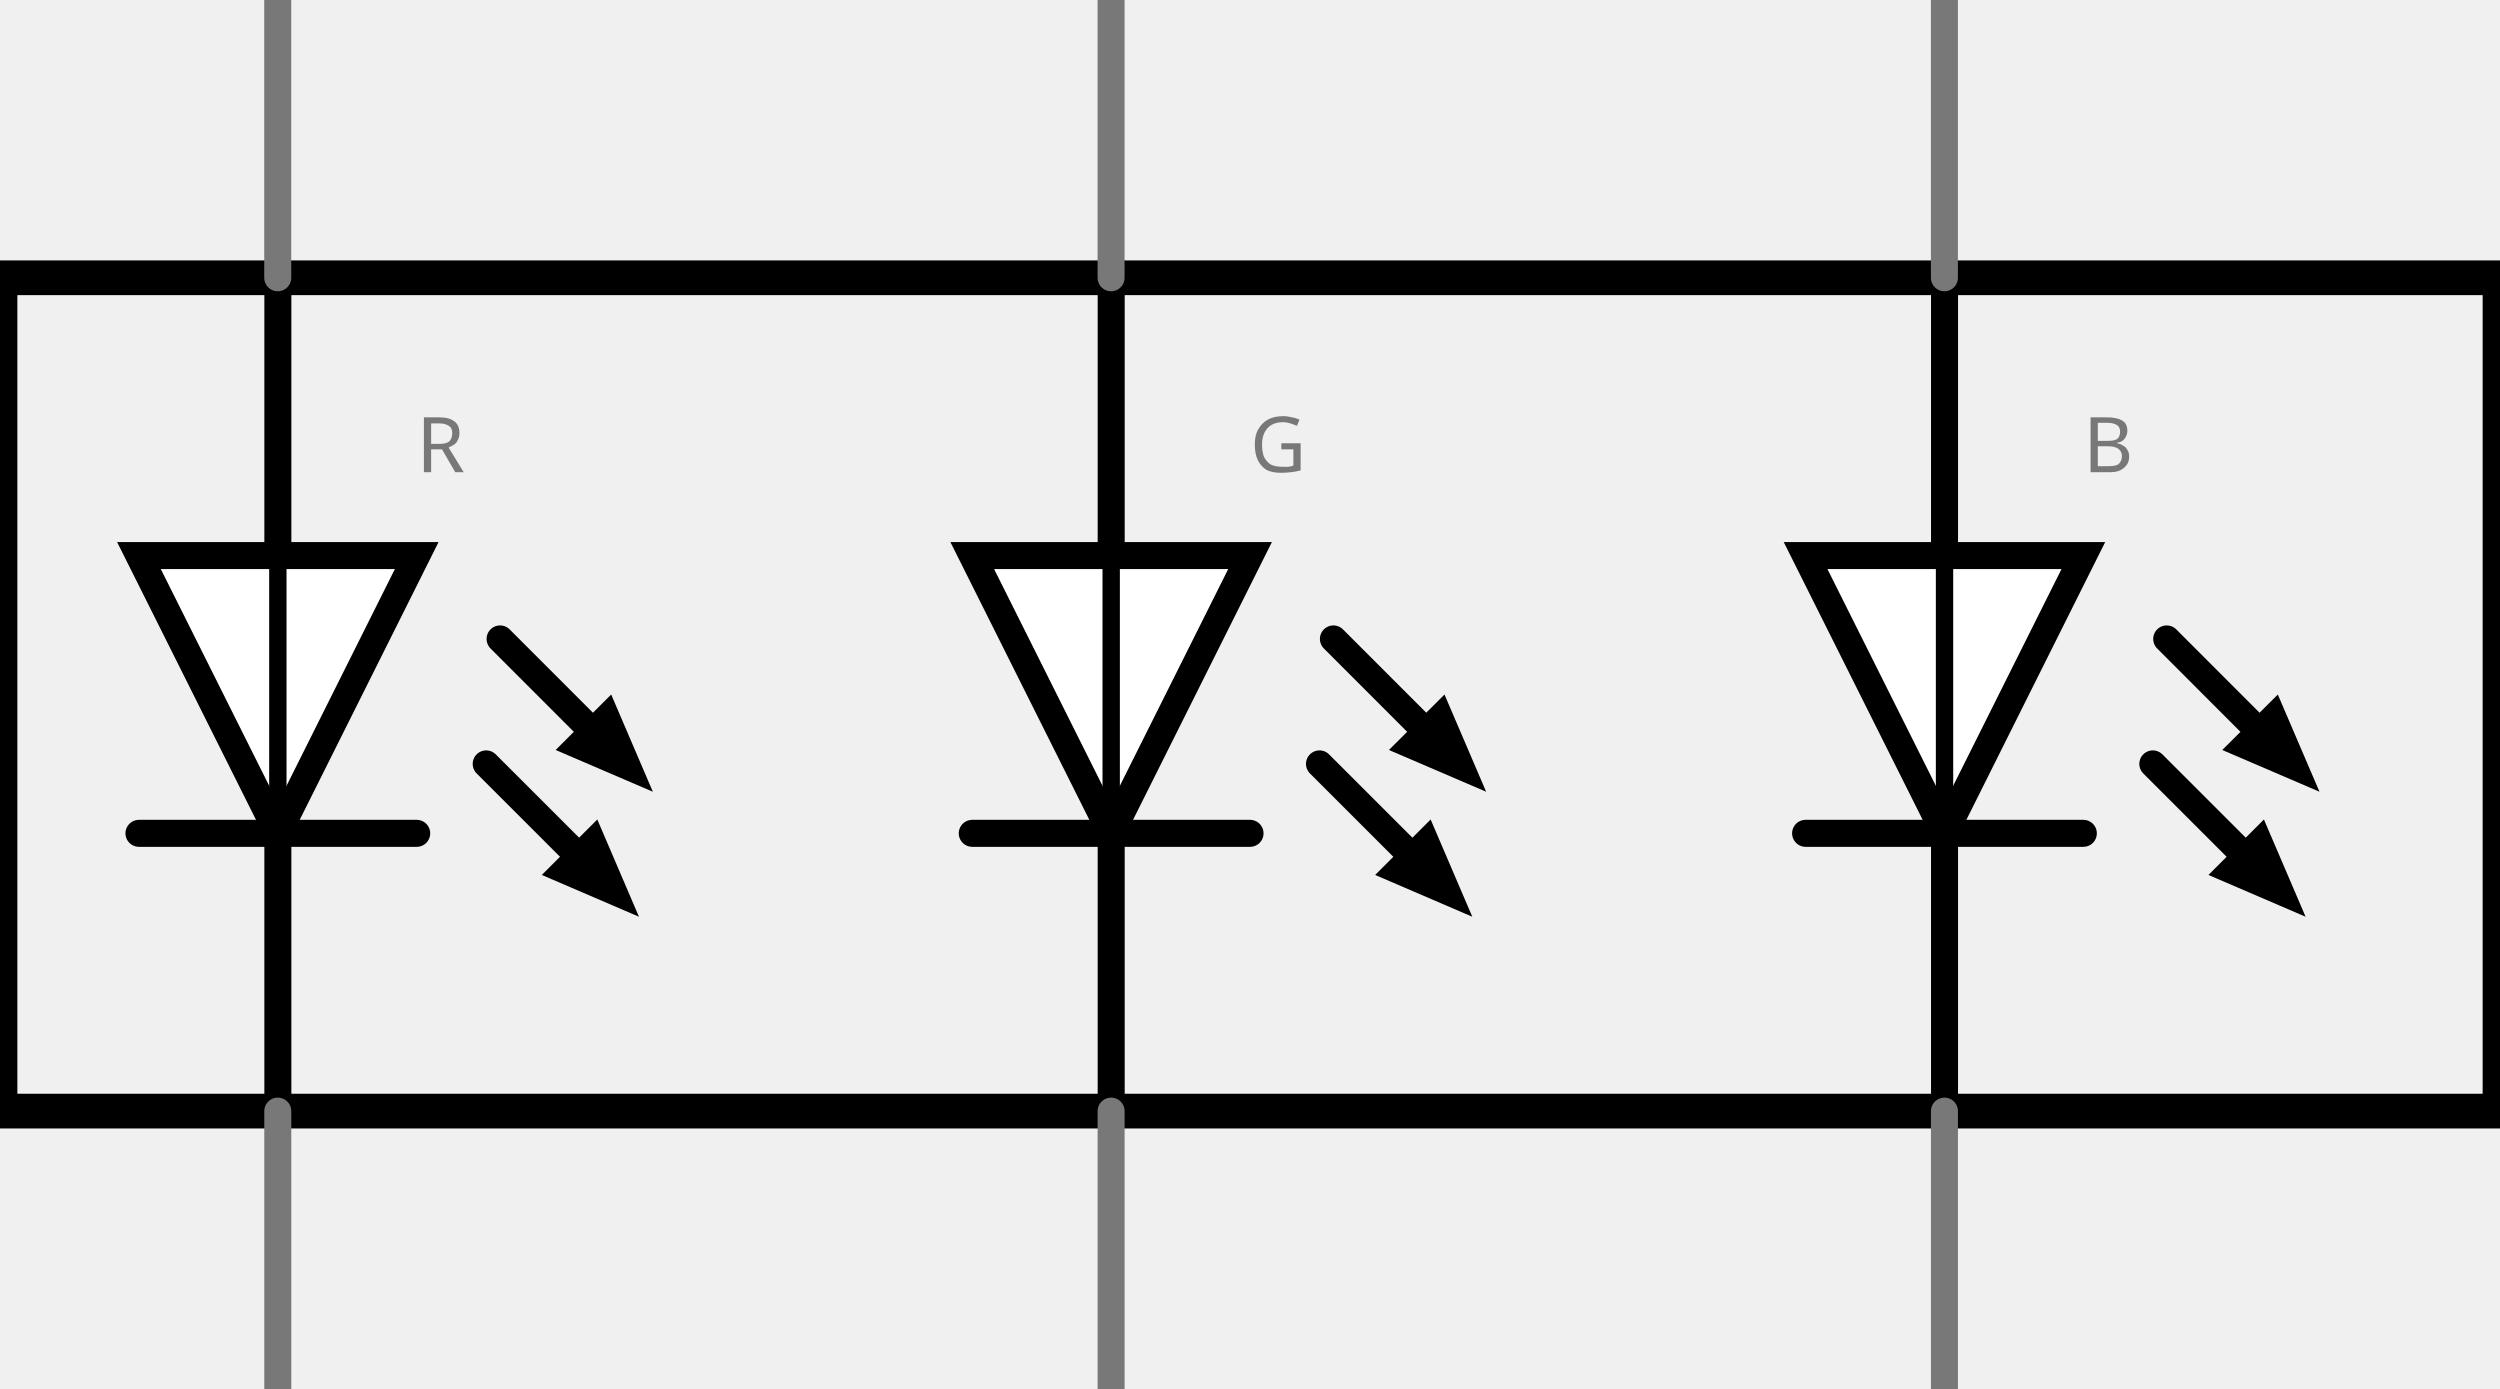
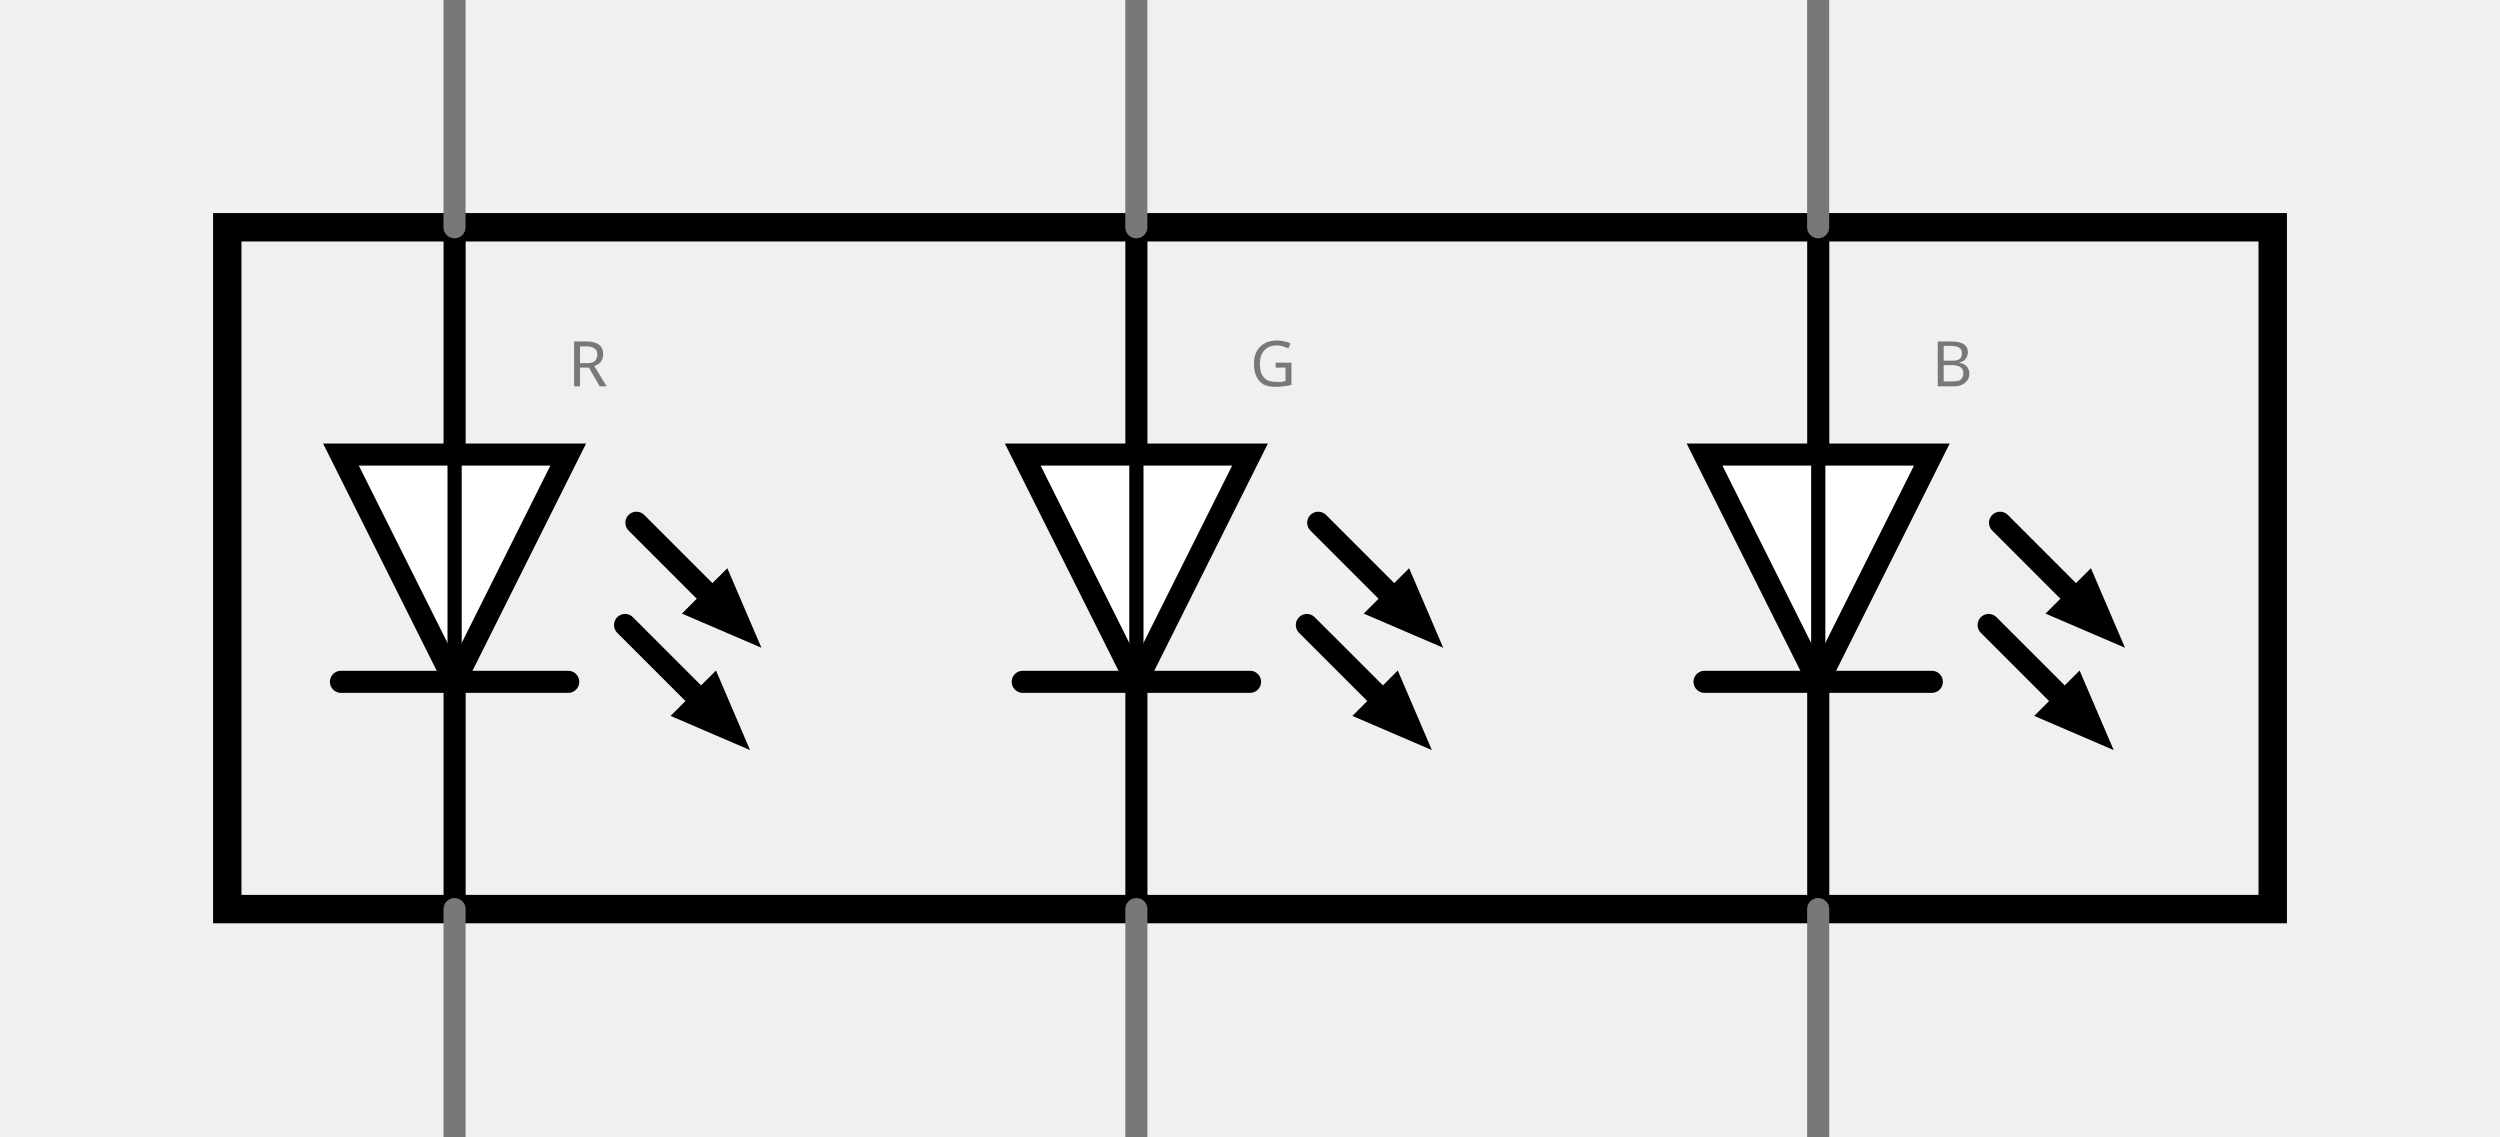
- <svg xmlns="http://www.w3.org/2000/svg" version="1.1" id="svg" x="0px" y="0px" width="64.8px" height="36px" viewBox="0 0 64.8 36" enable-background="new 0 0 64.8 36" xml:space="preserve">
+ <svg xmlns="http://www.w3.org/2000/svg" version="1.1" id="svg" x="0px" y="0px" width="79.2px" height="36px" viewBox="0 0 79.2 36" enable-background="new 0 0 79.2 36" xml:space="preserve">
  <g>
-     <rect x="0" y="7.2" fill="none" stroke="#000000" stroke-width="0.9" stroke-miterlimit="10" width="64.8" height="21.6" />
+     <rect x="7.2" y="7.2" fill="none" stroke="#000000" stroke-width="0.9" stroke-miterlimit="10" width="64.8" height="21.6" />
    <g>
      <g>
-         <line fill="none" stroke="#000000" stroke-width="0.7" stroke-linecap="round" x1="50.402" y1="21.6" x2="46.801" y2="21.6" />
-         <line fill="none" stroke="#000000" stroke-width="0.7" stroke-linecap="round" x1="54" y1="21.6" x2="50.402" y2="21.6" />
-         <polygon fill="#FFFFFF" stroke="#000000" stroke-width="0.7" stroke-linecap="round" points="46.801,14.401 50.402,14.401      54,14.401 50.402,21.6    " />
-         <line fill="none" stroke="#000000" stroke-width="0.45" stroke-linecap="round" x1="50.402" y1="21.6" x2="50.402" y2="14.401" />
-         <line fill="none" stroke="#000000" stroke-width="0.7" stroke-linecap="round" x1="58.5" y1="18.901" x2="56.161" y2="16.561" />
-         <line fill="none" stroke="#000000" stroke-width="0.7" stroke-linecap="round" x1="58.142" y1="22.14" x2="55.801" y2="19.8" />
-         <line fill="none" stroke="#000000" stroke-width="0.7" stroke-linecap="round" x1="50.402" y1="14.401" x2="50.402" y2="7.2" />
-         <path d="M57.601,19.44l1.44-1.438l1.08,2.52L57.601,19.44z" />
-         <path d="M57.243,22.679l1.438-1.438l1.08,2.521L57.243,22.679z" />
-         <line fill="none" stroke="#787878" stroke-width="0.7" stroke-linecap="round" stroke-miterlimit="10" x1="50.399" y1="7.2" x2="50.399" y2="0" />
-         <text transform="matrix(1 0 0 1 54.0002 12.2397)" fill="#787878" font-family="'DroidSans'" font-size="2">B</text>
-         <line fill="none" stroke="#000000" stroke-width="0.7" stroke-linecap="round" x1="50.402" y1="21.6" x2="50.402" y2="28.8" />
-         <line fill="none" stroke="#787878" stroke-width="0.7" stroke-linecap="round" stroke-miterlimit="10" x1="50.4" y1="36" x2="50.4" y2="28.8" />
+         <line fill="none" stroke="#000000" stroke-width="0.7" stroke-linecap="round" x1="57.602" y1="21.6" x2="54" y2="21.6" />
+         <line fill="none" stroke="#000000" stroke-width="0.7" stroke-linecap="round" x1="61.2" y1="21.6" x2="57.602" y2="21.6" />
+         <polygon fill="#FFFFFF" stroke="#000000" stroke-width="0.7" stroke-linecap="round" points="54,14.401 57.602,14.401      61.2,14.401 57.602,21.6    " />
+         <line fill="none" stroke="#000000" stroke-width="0.45" stroke-linecap="round" x1="57.602" y1="21.6" x2="57.602" y2="14.401" />
+         <line fill="none" stroke="#000000" stroke-width="0.7" stroke-linecap="round" x1="65.7" y1="18.9" x2="63.362" y2="16.561" />
+         <line fill="none" stroke="#000000" stroke-width="0.7" stroke-linecap="round" x1="65.342" y1="22.141" x2="63" y2="19.8" />
+         <line fill="none" stroke="#000000" stroke-width="0.7" stroke-linecap="round" x1="57.602" y1="14.401" x2="57.602" y2="7.2" />
+         <path d="M64.801,19.439l1.439-1.438l1.08,2.52L64.801,19.439z" />
+         <path d="M64.444,22.68l1.438-1.438l1.08,2.521L64.444,22.68z" />
+         <line fill="none" stroke="#787878" stroke-width="0.7" stroke-linecap="round" stroke-miterlimit="10" x1="57.599" y1="7.2" x2="57.599" y2="0" />
+         <text transform="matrix(1 0 0 1 61.2007 12.2393)" fill="#787878" font-family="'DroidSans'" font-size="2">B</text>
+         <line fill="none" stroke="#000000" stroke-width="0.7" stroke-linecap="round" x1="57.602" y1="21.6" x2="57.602" y2="28.8" />
+         <line fill="none" stroke="#787878" stroke-width="0.7" stroke-linecap="round" stroke-miterlimit="10" x1="57.6" y1="36" x2="57.6" y2="28.8" />
      </g>
      <g>
-         <line fill="none" stroke="#000000" stroke-width="0.7" stroke-linecap="round" x1="28.802" y1="21.6" x2="25.201" y2="21.6" />
-         <line fill="none" stroke="#000000" stroke-width="0.7" stroke-linecap="round" x1="32.401" y1="21.6" x2="28.802" y2="21.6" />
-         <polygon fill="#FFFFFF" stroke="#000000" stroke-width="0.7" stroke-linecap="round" points="25.201,14.401 28.802,14.401      32.401,14.401 28.802,21.6    " />
-         <line fill="none" stroke="#000000" stroke-width="0.45" stroke-linecap="round" x1="28.802" y1="21.6" x2="28.802" y2="14.401" />
-         <line fill="none" stroke="#000000" stroke-width="0.7" stroke-linecap="round" x1="36.901" y1="18.901" x2="34.562" y2="16.561" />
-         <line fill="none" stroke="#000000" stroke-width="0.7" stroke-linecap="round" x1="36.542" y1="22.14" x2="34.201" y2="19.8" />
-         <line fill="none" stroke="#000000" stroke-width="0.7" stroke-linecap="round" x1="28.802" y1="14.401" x2="28.802" y2="7.2" />
-         <path d="M36.001,19.44l1.44-1.438l1.08,2.52L36.001,19.44z" />
-         <path d="M35.644,22.679l1.438-1.438l1.08,2.521L35.644,22.679z" />
-         <line fill="none" stroke="#787878" stroke-width="0.7" stroke-linecap="round" stroke-miterlimit="10" x1="28.799" y1="7.2" x2="28.799" y2="0" />
-         <text transform="matrix(1 0 0 1 32.3997 12.2397)" fill="#787878" font-family="'DroidSans'" font-size="2">G</text>
-         <line fill="none" stroke="#000000" stroke-width="0.7" stroke-linecap="round" x1="28.802" y1="21.6" x2="28.802" y2="28.8" />
-         <line fill="none" stroke="#787878" stroke-width="0.7" stroke-linecap="round" stroke-miterlimit="10" x1="28.8" y1="36" x2="28.8" y2="28.8" />
+         <line fill="none" stroke="#000000" stroke-width="0.7" stroke-linecap="round" x1="36.001" y1="21.6" x2="32.401" y2="21.6" />
+         <line fill="none" stroke="#000000" stroke-width="0.7" stroke-linecap="round" x1="39.601" y1="21.6" x2="36.001" y2="21.6" />
+         <polygon fill="#FFFFFF" stroke="#000000" stroke-width="0.7" stroke-linecap="round" points="32.401,14.401 36.001,14.401      39.601,14.401 36.001,21.6    " />
+         <line fill="none" stroke="#000000" stroke-width="0.45" stroke-linecap="round" x1="36.001" y1="21.6" x2="36.001" y2="14.401" />
+         <line fill="none" stroke="#000000" stroke-width="0.7" stroke-linecap="round" x1="44.101" y1="18.9" x2="41.762" y2="16.561" />
+         <line fill="none" stroke="#000000" stroke-width="0.7" stroke-linecap="round" x1="43.743" y1="22.141" x2="41.401" y2="19.8" />
+         <line fill="none" stroke="#000000" stroke-width="0.7" stroke-linecap="round" x1="36.001" y1="14.401" x2="36.001" y2="7.2" />
+         <path d="M43.202,19.439l1.439-1.438l1.08,2.52L43.202,19.439z" />
+         <path d="M42.844,22.68l1.438-1.438l1.08,2.521L42.844,22.68z" />
+         <line fill="none" stroke="#787878" stroke-width="0.7" stroke-linecap="round" stroke-miterlimit="10" x1="35.999" y1="7.2" x2="35.999" y2="0" />
+         <text transform="matrix(1 0 0 1 39.6001 12.2393)" fill="#787878" font-family="'DroidSans'" font-size="2">G</text>
+         <line fill="none" stroke="#000000" stroke-width="0.7" stroke-linecap="round" x1="36.001" y1="21.6" x2="36.001" y2="28.8" />
+         <line fill="none" stroke="#787878" stroke-width="0.7" stroke-linecap="round" stroke-miterlimit="10" x1="36" y1="36" x2="36" y2="28.8" />
      </g>
      <g>
-         <line fill="none" stroke="#000000" stroke-width="0.7" stroke-linecap="round" x1="7.202" y1="21.6" x2="3.602" y2="21.6" />
-         <line fill="none" stroke="#000000" stroke-width="0.7" stroke-linecap="round" x1="10.801" y1="21.6" x2="7.202" y2="21.6" />
-         <polygon fill="#FFFFFF" stroke="#000000" stroke-width="0.7" stroke-linecap="round" points="3.602,14.401 7.202,14.401      10.801,14.401 7.202,21.6    " />
-         <line fill="none" stroke="#000000" stroke-width="0.45" stroke-linecap="round" x1="7.202" y1="21.6" x2="7.202" y2="14.401" />
-         <line fill="none" stroke="#000000" stroke-width="0.7" stroke-linecap="round" x1="15.301" y1="18.901" x2="12.962" y2="16.561" />
-         <line fill="none" stroke="#000000" stroke-width="0.7" stroke-linecap="round" x1="14.943" y1="22.14" x2="12.602" y2="19.8" />
-         <line fill="none" stroke="#000000" stroke-width="0.7" stroke-linecap="round" x1="7.202" y1="14.401" x2="7.202" y2="7.2" />
-         <path d="M14.402,19.44l1.44-1.438l1.08,2.52L14.402,19.44z" />
-         <path d="M14.044,22.679l1.438-1.438l1.08,2.521L14.044,22.679z" />
-         <line fill="none" stroke="#787878" stroke-width="0.7" stroke-linecap="round" stroke-miterlimit="10" x1="7.199" y1="7.2" x2="7.199" y2="0" />
-         <text transform="matrix(1 0 0 1 10.8 12.2397)" fill="#787878" font-family="'DroidSans'" font-size="2">R</text>
-         <line fill="none" stroke="#000000" stroke-width="0.7" stroke-linecap="round" x1="7.202" y1="21.6" x2="7.202" y2="28.8" />
-         <line fill="none" stroke="#787878" stroke-width="0.7" stroke-linecap="round" stroke-miterlimit="10" x1="7.2" y1="36" x2="7.2" y2="28.8" />
+         <line fill="none" stroke="#000000" stroke-width="0.7" stroke-linecap="round" x1="14.402" y1="21.6" x2="10.802" y2="21.6" />
+         <line fill="none" stroke="#000000" stroke-width="0.7" stroke-linecap="round" x1="18.001" y1="21.6" x2="14.402" y2="21.6" />
+         <polygon fill="#FFFFFF" stroke="#000000" stroke-width="0.7" stroke-linecap="round" points="10.802,14.401 14.402,14.401      18.001,14.401 14.402,21.6    " />
+         <line fill="none" stroke="#000000" stroke-width="0.45" stroke-linecap="round" x1="14.402" y1="21.6" x2="14.402" y2="14.401" />
+         <line fill="none" stroke="#000000" stroke-width="0.7" stroke-linecap="round" x1="22.501" y1="18.9" x2="20.162" y2="16.561" />
+         <line fill="none" stroke="#000000" stroke-width="0.7" stroke-linecap="round" x1="22.143" y1="22.141" x2="19.802" y2="19.8" />
+         <line fill="none" stroke="#000000" stroke-width="0.7" stroke-linecap="round" x1="14.402" y1="14.401" x2="14.402" y2="7.2" />
+         <path d="M21.602,19.439l1.44-1.438l1.08,2.52L21.602,19.439z" />
+         <path d="M21.244,22.68l1.438-1.438l1.08,2.521L21.244,22.68z" />
+         <line fill="none" stroke="#787878" stroke-width="0.7" stroke-linecap="round" stroke-miterlimit="10" x1="14.399" y1="7.2" x2="14.399" y2="0" />
+         <text transform="matrix(1 0 0 1 18 12.2393)" fill="#787878" font-family="'DroidSans'" font-size="2">R</text>
+         <line fill="none" stroke="#000000" stroke-width="0.7" stroke-linecap="round" x1="14.402" y1="21.6" x2="14.402" y2="28.8" />
+         <line fill="none" stroke="#787878" stroke-width="0.7" stroke-linecap="round" stroke-miterlimit="10" x1="14.4" y1="36" x2="14.4" y2="28.8" />
      </g>
    </g>
  </g>
</svg>
